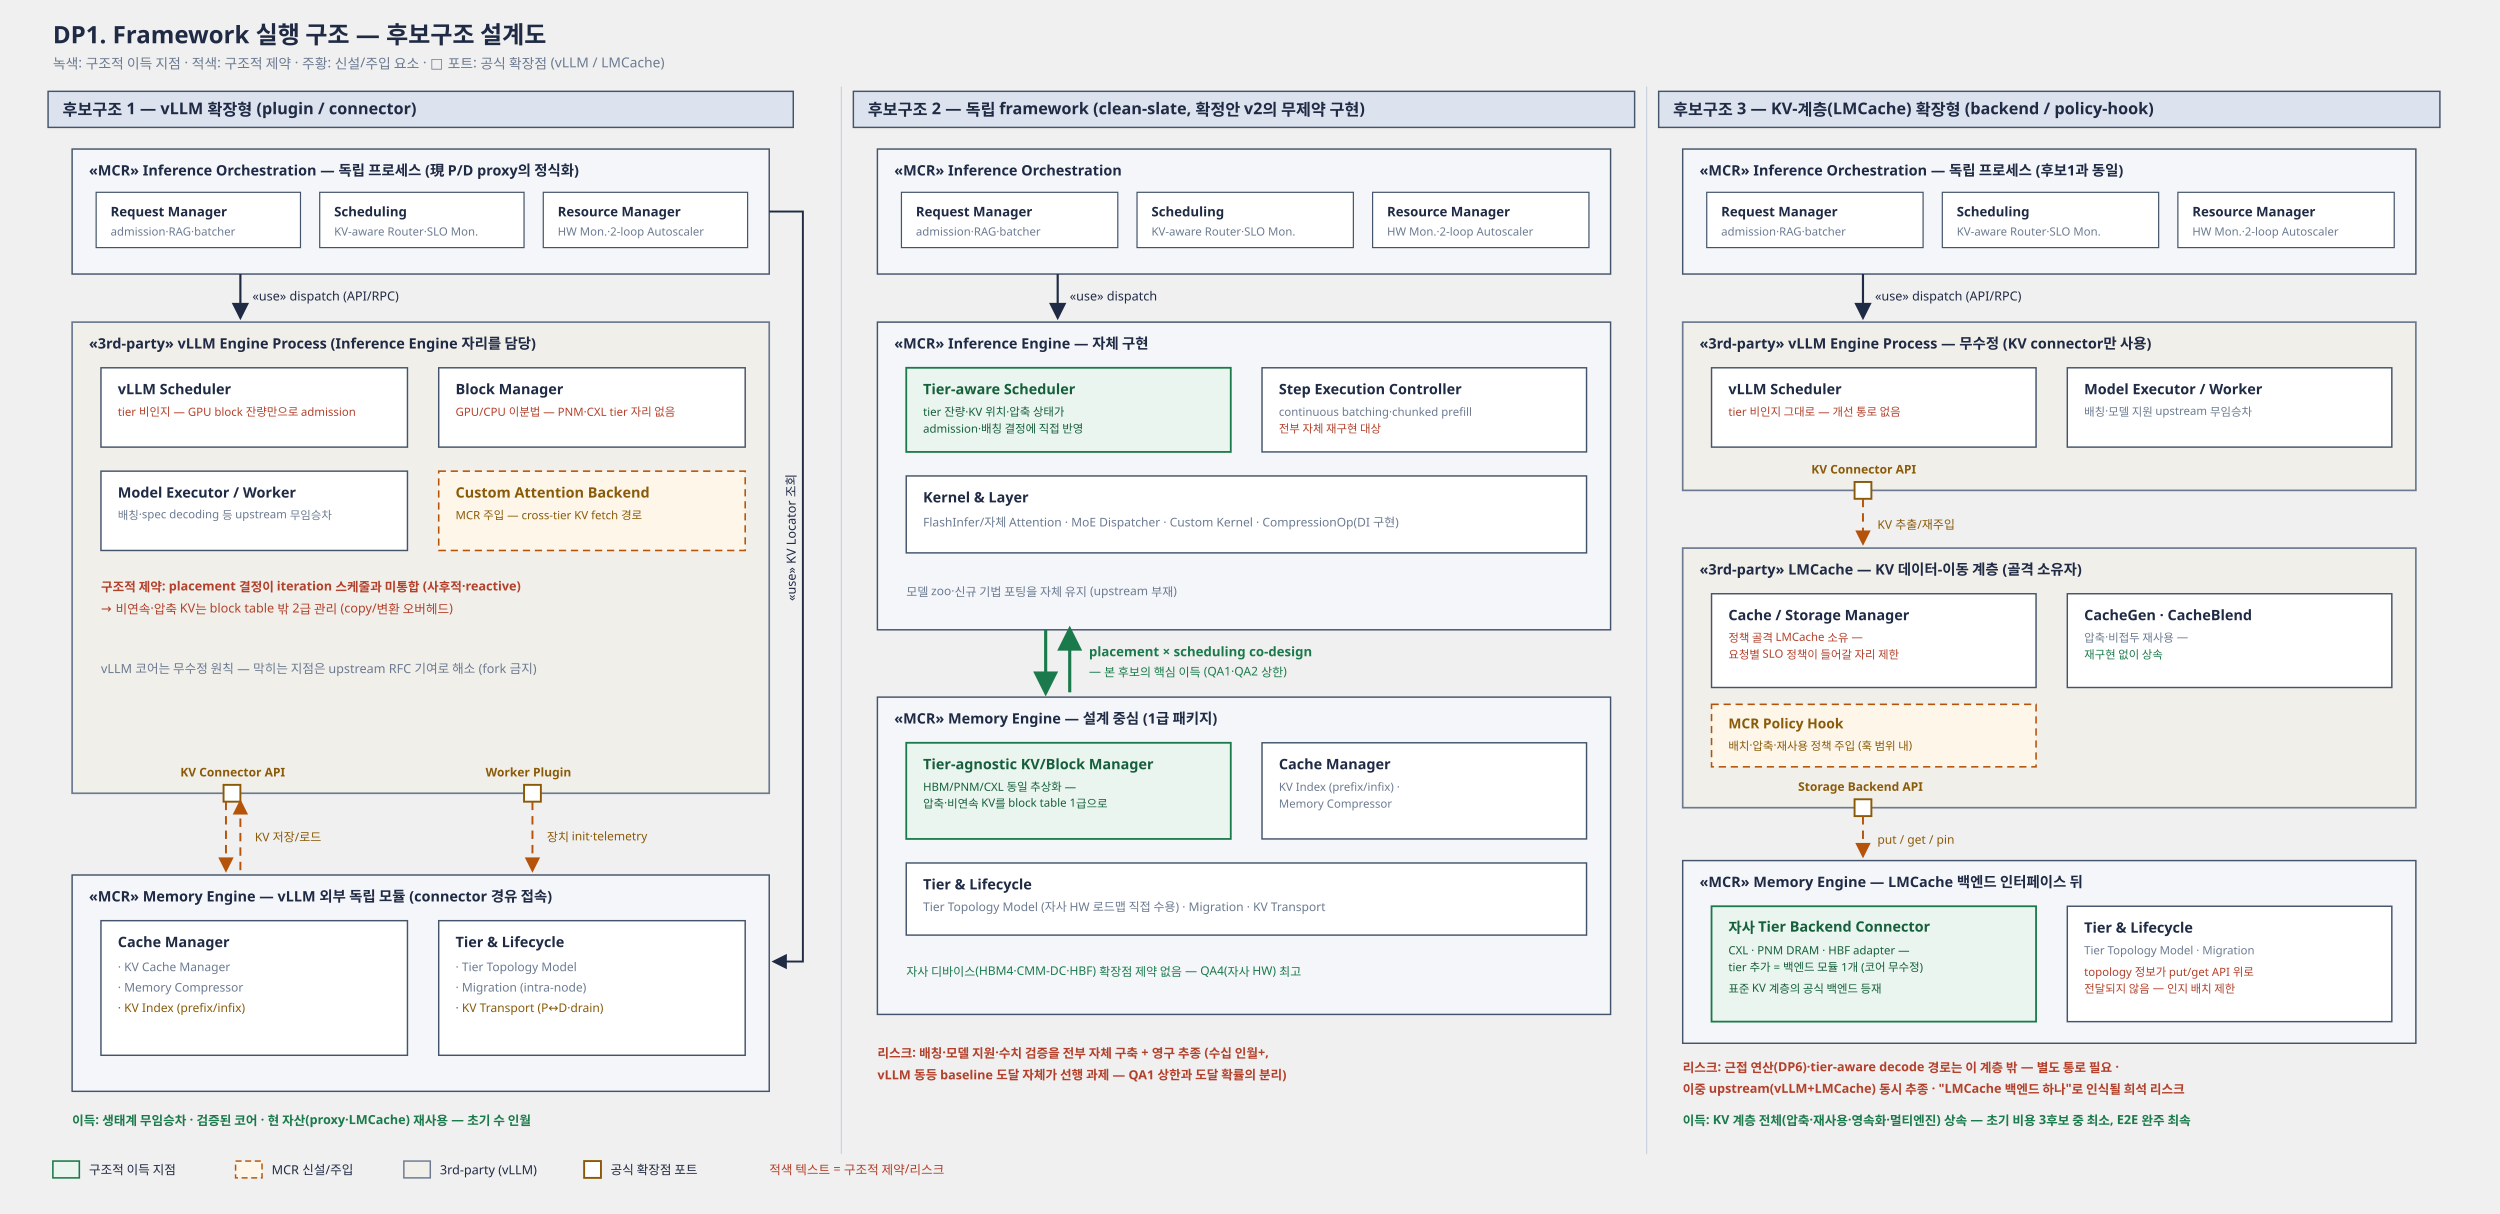
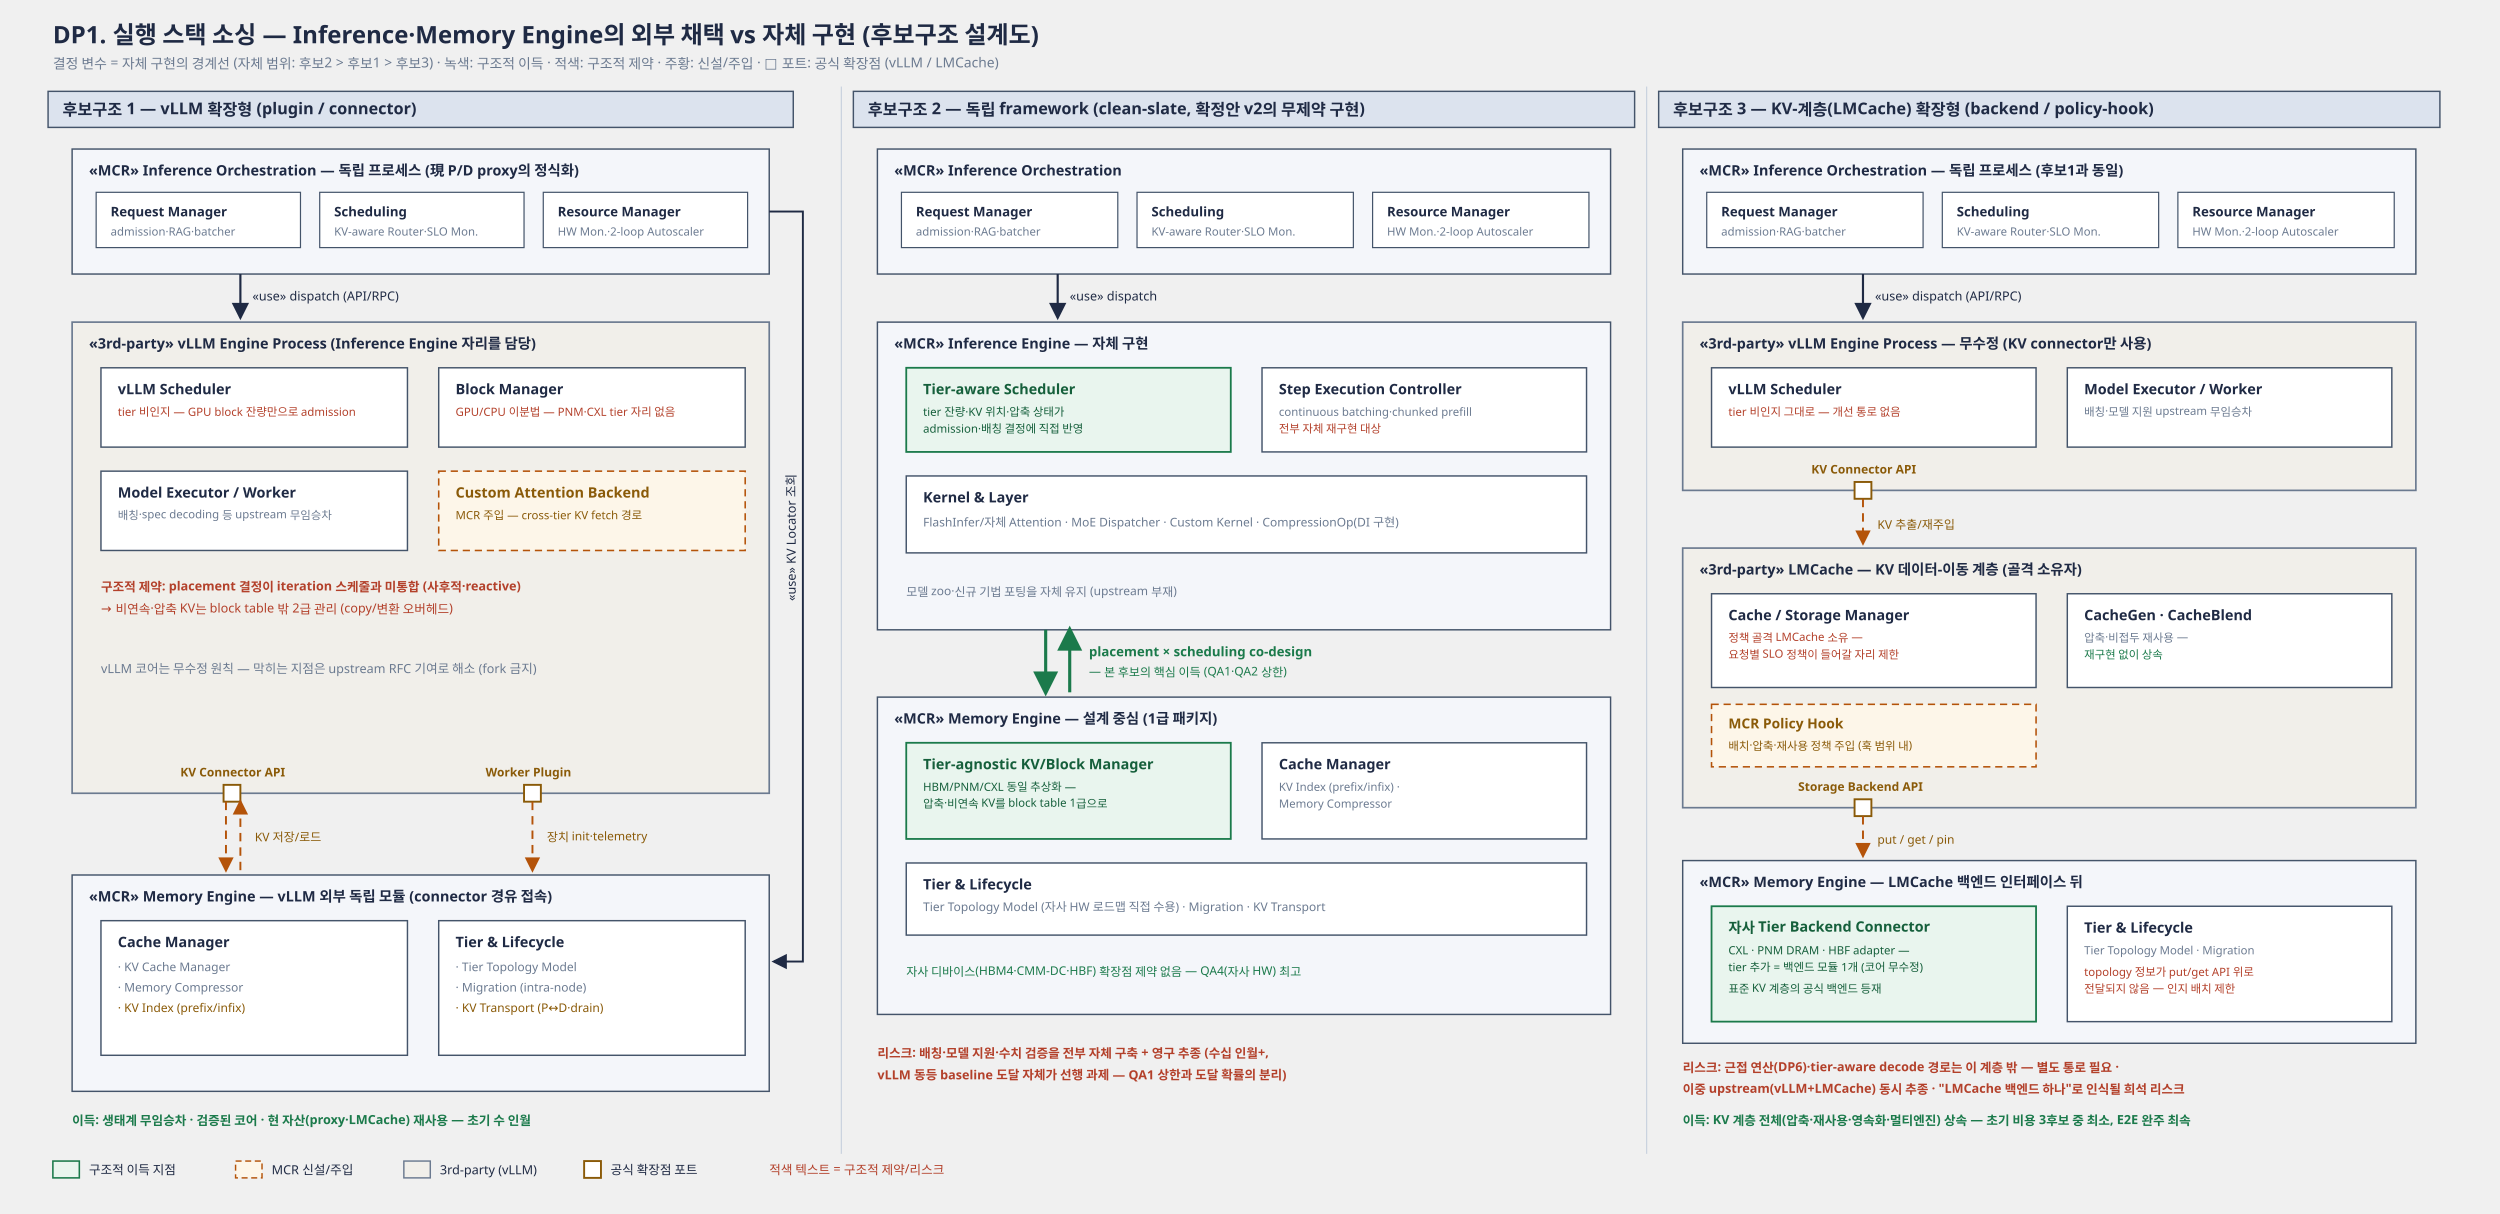
<svg xmlns="http://www.w3.org/2000/svg" viewBox="0 0 2080 1010" font-family="'Malgun Gothic','Apple SD Gothic Neo','Noto Sans KR',sans-serif">
  <defs>
    <marker id="arr" viewBox="0 0 12 12" refX="10" refY="6" markerWidth="8" markerHeight="8" orient="auto">
      <path d="M0,0 L12,6 L0,12 z" fill="#1F2A44" />
    </marker>
    <marker id="arrAmb" viewBox="0 0 12 12" refX="10" refY="6" markerWidth="8" markerHeight="8" orient="auto">
      <path d="M0,0 L12,6 L0,12 z" fill="#B45309" />
    </marker>
    <marker id="arrGrn" viewBox="0 0 12 12" refX="10" refY="6" markerWidth="8" markerHeight="8" orient="auto">
      <path d="M0,0 L12,6 L0,12 z" fill="#1B7A4B" />
    </marker>
  </defs>
-   <text x="44" y="36" font-size="20" font-weight="700" fill="#1F2A44">DP1. Framework 실행 구조 — 후보구조 설계도</text>
-   <text x="44" y="57" font-size="11.5" fill="#6B7A90">녹색: 구조적 이득 지점 · 적색: 구조적 제약 · 주황: 신설/주입 요소 · □ 포트: 공식 확장점 (vLLM / LMCache)</text>
+   <text x="44" y="36" font-size="20" font-weight="700" fill="#1F2A44">DP1. 실행 스택 소싱 — Inference·Memory Engine의 외부 채택 vs 자체 구현 (후보구조 설계도)</text>
+   <text x="44" y="57" font-size="11.5" fill="#6B7A90">결정 변수 = 자체 구현의 경계선 (자체 범위: 후보2 &gt; 후보1 &gt; 후보3) · 녹색: 구조적 이득 · 적색: 구조적 제약 · 주황: 신설/주입 · □ 포트: 공식 확장점 (vLLM / LMCache)</text>
  <line x1="700" y1="72" x2="700" y2="960" stroke="#C9D2DE" stroke-width="1" />
  <line x1="1370" y1="72" x2="1370" y2="960" stroke="#C9D2DE" stroke-width="1" />
  <rect x="40" y="76" width="620" height="30" fill="#DCE3EE" stroke="#44546A" stroke-width="1.2" />
  <text x="52" y="96" font-size="13.5" font-weight="700" fill="#1F2A44">후보구조 1 — vLLM 확장형 (plugin / connector)</text>
  <rect x="60" y="124" width="580" height="104" fill="#F4F6FA" stroke="#44546A" stroke-width="1.2" />
  <text x="74" y="146" font-size="12" font-weight="700" fill="#1F2A44">«MCR» Inference Orchestration — 독립 프로세스 (現 P/D proxy의 정식화)</text>
  <rect x="80" y="160" width="170" height="46" fill="#FFFFFF" stroke="#44546A" />
  <text x="92" y="180" font-size="11" font-weight="700" fill="#1F2A44">Request Manager</text>
  <text x="92" y="196" font-size="9.5" fill="#6B7A90">admission·RAG·batcher</text>
  <rect x="266" y="160" width="170" height="46" fill="#FFFFFF" stroke="#44546A" />
  <text x="278" y="180" font-size="11" font-weight="700" fill="#1F2A44">Scheduling</text>
  <text x="278" y="196" font-size="9.5" fill="#6B7A90">KV-aware Router·SLO Mon.</text>
  <rect x="452" y="160" width="170" height="46" fill="#FFFFFF" stroke="#44546A" />
  <text x="464" y="180" font-size="11" font-weight="700" fill="#1F2A44">Resource Manager</text>
  <text x="464" y="196" font-size="9.5" fill="#6B7A90">HW Mon.·2-loop Autoscaler</text>
  <line x1="200" y1="228" x2="200" y2="264" stroke="#1F2A44" stroke-width="1.8" marker-end="url(#arr)" />
  <text x="210" y="250" font-size="10.5" fill="#1F2A44">«use» dispatch (API/RPC)</text>
  <rect x="60" y="268" width="580" height="392" fill="#F1EFEA" stroke="#6B7A90" stroke-width="1.4" />
  <text x="74" y="290" font-size="12" font-weight="700" fill="#1F2A44">«3rd-party» vLLM Engine Process  (Inference Engine 자리를 담당)</text>
  <rect x="84" y="306" width="255" height="66" fill="#FFFFFF" stroke="#44546A" stroke-width="1.2" />
  <text x="98" y="328" font-size="12" font-weight="700" fill="#1F2A44">vLLM Scheduler</text>
  <text x="98" y="346" font-size="9.5" fill="#B3402A">tier 비인지 — GPU block 잔량만으로 admission</text>
  <rect x="365" y="306" width="255" height="66" fill="#FFFFFF" stroke="#44546A" stroke-width="1.2" />
  <text x="379" y="328" font-size="12" font-weight="700" fill="#1F2A44">Block Manager</text>
  <text x="379" y="346" font-size="9.5" fill="#B3402A">GPU/CPU 이분법 — PNM·CXL tier 자리 없음</text>
  <rect x="84" y="392" width="255" height="66" fill="#FFFFFF" stroke="#44546A" stroke-width="1.2" />
  <text x="98" y="414" font-size="12" font-weight="700" fill="#1F2A44">Model Executor / Worker</text>
  <text x="98" y="432" font-size="9.5" fill="#6B7A90">배칭·spec decoding 등 upstream 무임승차</text>
  <rect x="365" y="392" width="255" height="66" fill="#FDF6E9" stroke="#B45309" stroke-width="1.3" stroke-dasharray="6,4" />
  <text x="379" y="414" font-size="12" font-weight="700" fill="#8A5A08">Custom Attention Backend</text>
  <text x="379" y="432" font-size="9.5" fill="#8A5A08">MCR 주입 — cross-tier KV fetch 경로</text>
  <text x="84" y="492" font-size="10.5" fill="#B3402A" font-weight="700">구조적 제약: placement 결정이 iteration 스케줄과 미통합 (사후적·reactive)</text>
  <text x="84" y="510" font-size="10.5" fill="#B3402A">→ 비연속·압축 KV는 block table 밖 2급 관리 (copy/변환 오버헤드)</text>
  <text x="84" y="560" font-size="10.5" fill="#6B7A90">vLLM 코어는 무수정 원칙 — 막히는 지점은 upstream RFC 기여로 해소 (fork 금지)</text>
  <rect x="186" y="653" width="14" height="14" fill="#FFFFFF" stroke="#8A5A08" stroke-width="1.6" />
  <text x="150" y="646" font-size="10" font-weight="700" fill="#8A5A08">KV Connector API</text>
  <rect x="436" y="653" width="14" height="14" fill="#FFFFFF" stroke="#8A5A08" stroke-width="1.6" />
  <text x="404" y="646" font-size="10" font-weight="700" fill="#8A5A08">Worker Plugin</text>
  <line x1="188" y1="667" x2="188" y2="724" stroke="#B45309" stroke-width="1.6" stroke-dasharray="7,5" marker-end="url(#arrAmb)" />
  <line x1="200" y1="724" x2="200" y2="667" stroke="#B45309" stroke-width="1.6" stroke-dasharray="7,5" marker-end="url(#arrAmb)" />
  <text x="212" y="700" font-size="10" fill="#8A5A08">KV 저장/로드</text>
  <line x1="443" y1="667" x2="443" y2="724" stroke="#B45309" stroke-width="1.6" stroke-dasharray="7,5" marker-end="url(#arrAmb)" />
  <text x="455" y="700" font-size="10" fill="#8A5A08">장치 init·telemetry</text>
  <rect x="60" y="728" width="580" height="180" fill="#F4F6FA" stroke="#44546A" stroke-width="1.2" />
  <text x="74" y="750" font-size="12" font-weight="700" fill="#1F2A44">«MCR» Memory Engine — vLLM 외부 독립 모듈 (connector 경유 접속)</text>
  <rect x="84" y="766" width="255" height="112" fill="#FFFFFF" stroke="#44546A" stroke-width="1.2" />
  <text x="98" y="788" font-size="12" font-weight="700" fill="#1F2A44">Cache Manager</text>
  <text x="98" y="808" font-size="10" fill="#6B7A90">· KV Cache Manager</text>
  <text x="98" y="825" font-size="10" fill="#6B7A90">· Memory Compressor</text>
  <text x="98" y="842" font-size="10" fill="#8A5A08">· KV Index (prefix/infix)</text>
  <rect x="365" y="766" width="255" height="112" fill="#FFFFFF" stroke="#44546A" stroke-width="1.2" />
  <text x="379" y="788" font-size="12" font-weight="700" fill="#1F2A44">Tier &amp; Lifecycle</text>
  <text x="379" y="808" font-size="10" fill="#6B7A90">· Tier Topology Model</text>
  <text x="379" y="825" font-size="10" fill="#6B7A90">· Migration (intra-node)</text>
  <text x="379" y="842" font-size="10" fill="#8A5A08">· KV Transport (P↔D·drain)</text>
  <path d="M 640 176 L 668 176 L 668 800 L 644 800" fill="none" stroke="#1F2A44" stroke-width="1.6" marker-end="url(#arr)" />
  <text x="662" y="500" font-size="10.5" fill="#1F2A44" transform="rotate(-90 662 500)">«use» KV Locator 조회</text>
  <text x="60" y="936" font-size="10.5" fill="#1B7A4B" font-weight="700">이득: 생태계 무임승차 · 검증된 코어 · 현 자산(proxy·LMCache) 재사용 — 초기 수 인월</text>
  <rect x="710" y="76" width="650" height="30" fill="#DCE3EE" stroke="#44546A" stroke-width="1.2" />
  <text x="722" y="96" font-size="13.5" font-weight="700" fill="#1F2A44">후보구조 2 — 독립 framework (clean-slate, 확정안 v2의 무제약 구현)</text>
  <rect x="730" y="124" width="610" height="104" fill="#F4F6FA" stroke="#44546A" stroke-width="1.2" />
  <text x="744" y="146" font-size="12" font-weight="700" fill="#1F2A44">«MCR» Inference Orchestration</text>
  <rect x="750" y="160" width="180" height="46" fill="#FFFFFF" stroke="#44546A" />
  <text x="762" y="180" font-size="11" font-weight="700" fill="#1F2A44">Request Manager</text>
  <text x="762" y="196" font-size="9.5" fill="#6B7A90">admission·RAG·batcher</text>
  <rect x="946" y="160" width="180" height="46" fill="#FFFFFF" stroke="#44546A" />
  <text x="958" y="180" font-size="11" font-weight="700" fill="#1F2A44">Scheduling</text>
  <text x="958" y="196" font-size="9.5" fill="#6B7A90">KV-aware Router·SLO Mon.</text>
  <rect x="1142" y="160" width="180" height="46" fill="#FFFFFF" stroke="#44546A" />
  <text x="1154" y="180" font-size="11" font-weight="700" fill="#1F2A44">Resource Manager</text>
  <text x="1154" y="196" font-size="9.5" fill="#6B7A90">HW Mon.·2-loop Autoscaler</text>
  <line x1="880" y1="228" x2="880" y2="264" stroke="#1F2A44" stroke-width="1.8" marker-end="url(#arr)" />
  <text x="890" y="250" font-size="10.5" fill="#1F2A44">«use» dispatch</text>
  <rect x="730" y="268" width="610" height="256" fill="#F4F6FA" stroke="#44546A" stroke-width="1.2" />
  <text x="744" y="290" font-size="12" font-weight="700" fill="#1F2A44">«MCR» Inference Engine — 자체 구현</text>
  <rect x="754" y="306" width="270" height="70" fill="#E9F5EE" stroke="#1B7A4B" stroke-width="1.5" />
  <text x="768" y="328" font-size="12" font-weight="700" fill="#155F3B">Tier-aware Scheduler</text>
  <text x="768" y="346" font-size="9.5" fill="#155F3B">tier 잔량·KV 위치·압축 상태가</text>
  <text x="768" y="360" font-size="9.5" fill="#155F3B">admission·배칭 결정에 직접 반영</text>
  <rect x="1050" y="306" width="270" height="70" fill="#FFFFFF" stroke="#44546A" stroke-width="1.2" />
  <text x="1064" y="328" font-size="12" font-weight="700" fill="#1F2A44">Step Execution Controller</text>
  <text x="1064" y="346" font-size="9.5" fill="#6B7A90">continuous batching·chunked prefill</text>
  <text x="1064" y="360" font-size="9.5" fill="#B3402A">전부 자체 재구현 대상</text>
  <rect x="754" y="396" width="566" height="64" fill="#FFFFFF" stroke="#44546A" stroke-width="1.2" />
  <text x="768" y="418" font-size="12" font-weight="700" fill="#1F2A44">Kernel &amp; Layer</text>
  <text x="768" y="438" font-size="10" fill="#6B7A90">FlashInfer/자체 Attention · MoE Dispatcher · Custom Kernel · CompressionOp(DI 구현)</text>
  <text x="754" y="496" font-size="10" fill="#6B7A90">모델 zoo·신규 기법 포팅을 자체 유지 (upstream 부재)</text>
  <line x1="870" y1="524" x2="870" y2="576" stroke="#1B7A4B" stroke-width="2.6" marker-end="url(#arrGrn)" />
  <line x1="890" y1="576" x2="890" y2="524" stroke="#1B7A4B" stroke-width="2.6" marker-end="url(#arrGrn)" />
  <text x="906" y="546" font-size="11" font-weight="700" fill="#1B7A4B">placement × scheduling co-design</text>
  <text x="906" y="562" font-size="10" fill="#1B7A4B">— 본 후보의 핵심 이득 (QA1·QA2 상한)</text>
  <rect x="730" y="580" width="610" height="264" fill="#F4F6FA" stroke="#44546A" stroke-width="1.2" />
  <text x="744" y="602" font-size="12" font-weight="700" fill="#1F2A44">«MCR» Memory Engine — 설계 중심 (1급 패키지)</text>
  <rect x="754" y="618" width="270" height="80" fill="#E9F5EE" stroke="#1B7A4B" stroke-width="1.5" />
  <text x="768" y="640" font-size="12" font-weight="700" fill="#155F3B">Tier-agnostic KV/Block Manager</text>
  <text x="768" y="658" font-size="9.5" fill="#155F3B">HBM/PNM/CXL 동일 추상화 —</text>
  <text x="768" y="672" font-size="9.5" fill="#155F3B">압축·비연속 KV를 block table 1급으로</text>
  <rect x="1050" y="618" width="270" height="80" fill="#FFFFFF" stroke="#44546A" stroke-width="1.2" />
  <text x="1064" y="640" font-size="12" font-weight="700" fill="#1F2A44">Cache Manager</text>
  <text x="1064" y="658" font-size="9.5" fill="#6B7A90">KV Index (prefix/infix) ·</text>
  <text x="1064" y="672" font-size="9.5" fill="#6B7A90">Memory Compressor</text>
  <rect x="754" y="718" width="566" height="60" fill="#FFFFFF" stroke="#44546A" stroke-width="1.2" />
  <text x="768" y="740" font-size="12" font-weight="700" fill="#1F2A44">Tier &amp; Lifecycle</text>
  <text x="768" y="758" font-size="10" fill="#6B7A90">Tier Topology Model (자사 HW 로드맵 직접 수용) · Migration · KV Transport</text>
  <text x="754" y="812" font-size="10" fill="#1B7A4B">자사 디바이스(HBM4·CMM-DC·HBF) 확장점 제약 없음 — QA4(자사 HW) 최고</text>
  <text x="730" y="880" font-size="10.5" fill="#B3402A" font-weight="700">리스크: 배칭·모델 지원·수치 검증을 전부 자체 구축 + 영구 추종 (수십 인월+,</text>
  <text x="730" y="898" font-size="10.5" fill="#B3402A" font-weight="700">vLLM 동등 baseline 도달 자체가 선행 과제 — QA1 상한과 도달 확률의 분리)</text>
  <rect x="1380" y="76" width="650" height="30" fill="#DCE3EE" stroke="#44546A" stroke-width="1.2" />
  <text x="1392" y="96" font-size="13.5" font-weight="700" fill="#1F2A44">후보구조 3 — KV-계층(LMCache) 확장형 (backend / policy-hook)</text>
  <rect x="1400" y="124" width="610" height="104" fill="#F4F6FA" stroke="#44546A" stroke-width="1.2" />
  <text x="1414" y="146" font-size="12" font-weight="700" fill="#1F2A44">«MCR» Inference Orchestration — 독립 프로세스 (후보1과 동일)</text>
  <rect x="1420" y="160" width="180" height="46" fill="#FFFFFF" stroke="#44546A" />
  <text x="1432" y="180" font-size="11" font-weight="700" fill="#1F2A44">Request Manager</text>
  <text x="1432" y="196" font-size="9.5" fill="#6B7A90">admission·RAG·batcher</text>
  <rect x="1616" y="160" width="180" height="46" fill="#FFFFFF" stroke="#44546A" />
  <text x="1628" y="180" font-size="11" font-weight="700" fill="#1F2A44">Scheduling</text>
  <text x="1628" y="196" font-size="9.5" fill="#6B7A90">KV-aware Router·SLO Mon.</text>
  <rect x="1812" y="160" width="180" height="46" fill="#FFFFFF" stroke="#44546A" />
  <text x="1824" y="180" font-size="11" font-weight="700" fill="#1F2A44">Resource Manager</text>
  <text x="1824" y="196" font-size="9.5" fill="#6B7A90">HW Mon.·2-loop Autoscaler</text>
  <line x1="1550" y1="228" x2="1550" y2="264" stroke="#1F2A44" stroke-width="1.8" marker-end="url(#arr)" />
  <text x="1560" y="250" font-size="10.5" fill="#1F2A44">«use» dispatch (API/RPC)</text>
  <rect x="1400" y="268" width="610" height="140" fill="#F1EFEA" stroke="#6B7A90" stroke-width="1.4" />
  <text x="1414" y="290" font-size="12" font-weight="700" fill="#1F2A44">«3rd-party» vLLM Engine Process — 무수정 (KV connector만 사용)</text>
  <rect x="1424" y="306" width="270" height="66" fill="#FFFFFF" stroke="#44546A" stroke-width="1.2" />
  <text x="1438" y="328" font-size="12" font-weight="700" fill="#1F2A44">vLLM Scheduler</text>
  <text x="1438" y="346" font-size="9.5" fill="#B3402A">tier 비인지 그대로 — 개선 통로 없음</text>
  <rect x="1720" y="306" width="270" height="66" fill="#FFFFFF" stroke="#44546A" stroke-width="1.2" />
  <text x="1734" y="328" font-size="12" font-weight="700" fill="#1F2A44">Model Executor / Worker</text>
  <text x="1734" y="346" font-size="9.5" fill="#6B7A90">배칭·모델 지원 upstream 무임승차</text>
  <rect x="1543" y="401" width="14" height="14" fill="#FFFFFF" stroke="#8A5A08" stroke-width="1.6" />
  <text x="1507" y="394" font-size="10" font-weight="700" fill="#8A5A08">KV Connector API</text>
  <line x1="1550" y1="415" x2="1550" y2="452" stroke="#B45309" stroke-width="1.6" stroke-dasharray="7,5" marker-end="url(#arrAmb)" />
  <text x="1562" y="440" font-size="10" fill="#8A5A08">KV 추출/재주입</text>
  <rect x="1400" y="456" width="610" height="216" fill="#F1EFEA" stroke="#6B7A90" stroke-width="1.4" />
  <text x="1414" y="478" font-size="12" font-weight="700" fill="#1F2A44">«3rd-party» LMCache — KV 데이터-이동 계층 (골격 소유자)</text>
  <rect x="1424" y="494" width="270" height="78" fill="#FFFFFF" stroke="#44546A" stroke-width="1.2" />
  <text x="1438" y="516" font-size="12" font-weight="700" fill="#1F2A44">Cache / Storage Manager</text>
  <text x="1438" y="534" font-size="9.5" fill="#B3402A">정책 골격 LMCache 소유 —</text>
  <text x="1438" y="548" font-size="9.5" fill="#B3402A">요청별 SLO 정책이 들어갈 자리 제한</text>
  <rect x="1720" y="494" width="270" height="78" fill="#FFFFFF" stroke="#44546A" stroke-width="1.2" />
  <text x="1734" y="516" font-size="12" font-weight="700" fill="#1F2A44">CacheGen · CacheBlend</text>
  <text x="1734" y="534" font-size="9.5" fill="#6B7A90">압축·비접두 재사용 —</text>
  <text x="1734" y="548" font-size="9.5" fill="#1B7A4B">재구현 없이 상속</text>
  <rect x="1424" y="586" width="270" height="52" fill="#FDF6E9" stroke="#B45309" stroke-width="1.3" stroke-dasharray="6,4" />
  <text x="1438" y="606" font-size="11.5" font-weight="700" fill="#8A5A08">MCR Policy Hook</text>
  <text x="1438" y="624" font-size="9.5" fill="#8A5A08">배치·압축·재사용 정책 주입 (훅 범위 내)</text>
  <rect x="1543" y="665" width="14" height="14" fill="#FFFFFF" stroke="#8A5A08" stroke-width="1.6" />
  <text x="1496" y="658" font-size="10" font-weight="700" fill="#8A5A08">Storage Backend API</text>
  <line x1="1550" y1="679" x2="1550" y2="712" stroke="#B45309" stroke-width="1.6" stroke-dasharray="7,5" marker-end="url(#arrAmb)" />
  <text x="1562" y="702" font-size="10" fill="#8A5A08">put / get / pin</text>
  <rect x="1400" y="716" width="610" height="152" fill="#F4F6FA" stroke="#44546A" stroke-width="1.2" />
  <text x="1414" y="738" font-size="12" font-weight="700" fill="#1F2A44">«MCR» Memory Engine — LMCache 백엔드 인터페이스 뒤</text>
  <rect x="1424" y="754" width="270" height="96" fill="#E9F5EE" stroke="#1B7A4B" stroke-width="1.5" />
  <text x="1438" y="776" font-size="12" font-weight="700" fill="#155F3B">자사 Tier Backend Connector</text>
  <text x="1438" y="794" font-size="9.5" fill="#155F3B">CXL · PNM DRAM · HBF adapter —</text>
  <text x="1438" y="808" font-size="9.5" fill="#155F3B">tier 추가 = 백엔드 모듈 1개 (코어 무수정)</text>
  <text x="1438" y="826" font-size="9.5" fill="#155F3B">표준 KV 계층의 공식 백엔드 등재</text>
  <rect x="1720" y="754" width="270" height="96" fill="#FFFFFF" stroke="#44546A" stroke-width="1.2" />
  <text x="1734" y="776" font-size="12" font-weight="700" fill="#1F2A44">Tier &amp; Lifecycle</text>
  <text x="1734" y="794" font-size="9.5" fill="#6B7A90">Tier Topology Model · Migration</text>
  <text x="1734" y="812" font-size="9.5" fill="#B3402A">topology 정보가 put/get API 위로</text>
  <text x="1734" y="826" font-size="9.5" fill="#B3402A">전달되지 않음 — 인지 배치 제한</text>
  <text x="1400" y="892" font-size="10.5" fill="#B3402A" font-weight="700">리스크: 근접 연산(DP6)·tier-aware decode 경로는 이 계층 밖 — 별도 통로 필요 ·</text>
  <text x="1400" y="910" font-size="10.5" fill="#B3402A" font-weight="700">이중 upstream(vLLM+LMCache) 동시 추종 · "LMCache 백엔드 하나"로 인식될 희석 리스크</text>
  <text x="1400" y="936" font-size="10.5" fill="#1B7A4B" font-weight="700">이득: KV 계층 전체(압축·재사용·영속화·멀티엔진) 상속 — 초기 비용 3후보 중 최소, E2E 완주 최속</text>
  <rect x="44" y="966" width="22" height="14" fill="#E9F5EE" stroke="#1B7A4B" stroke-width="1.3" />
  <text x="74" y="977" font-size="10.5" fill="#1F2A44">구조적 이득 지점</text>
  <rect x="196" y="966" width="22" height="14" fill="#FDF6E9" stroke="#B45309" stroke-width="1.2" stroke-dasharray="5,3" />
  <text x="226" y="977" font-size="10.5" fill="#1F2A44">MCR 신설/주입</text>
  <rect x="336" y="966" width="22" height="14" fill="#F1EFEA" stroke="#6B7A90" stroke-width="1.2" />
  <text x="366" y="977" font-size="10.5" fill="#1F2A44">3rd-party (vLLM)</text>
  <rect x="486" y="966" width="14" height="14" fill="#FFFFFF" stroke="#8A5A08" stroke-width="1.6" />
  <text x="508" y="977" font-size="10.5" fill="#1F2A44">공식 확장점 포트</text>
  <text x="640" y="977" font-size="10.5" fill="#B3402A">적색 텍스트 = 구조적 제약/리스크</text>
</svg>
